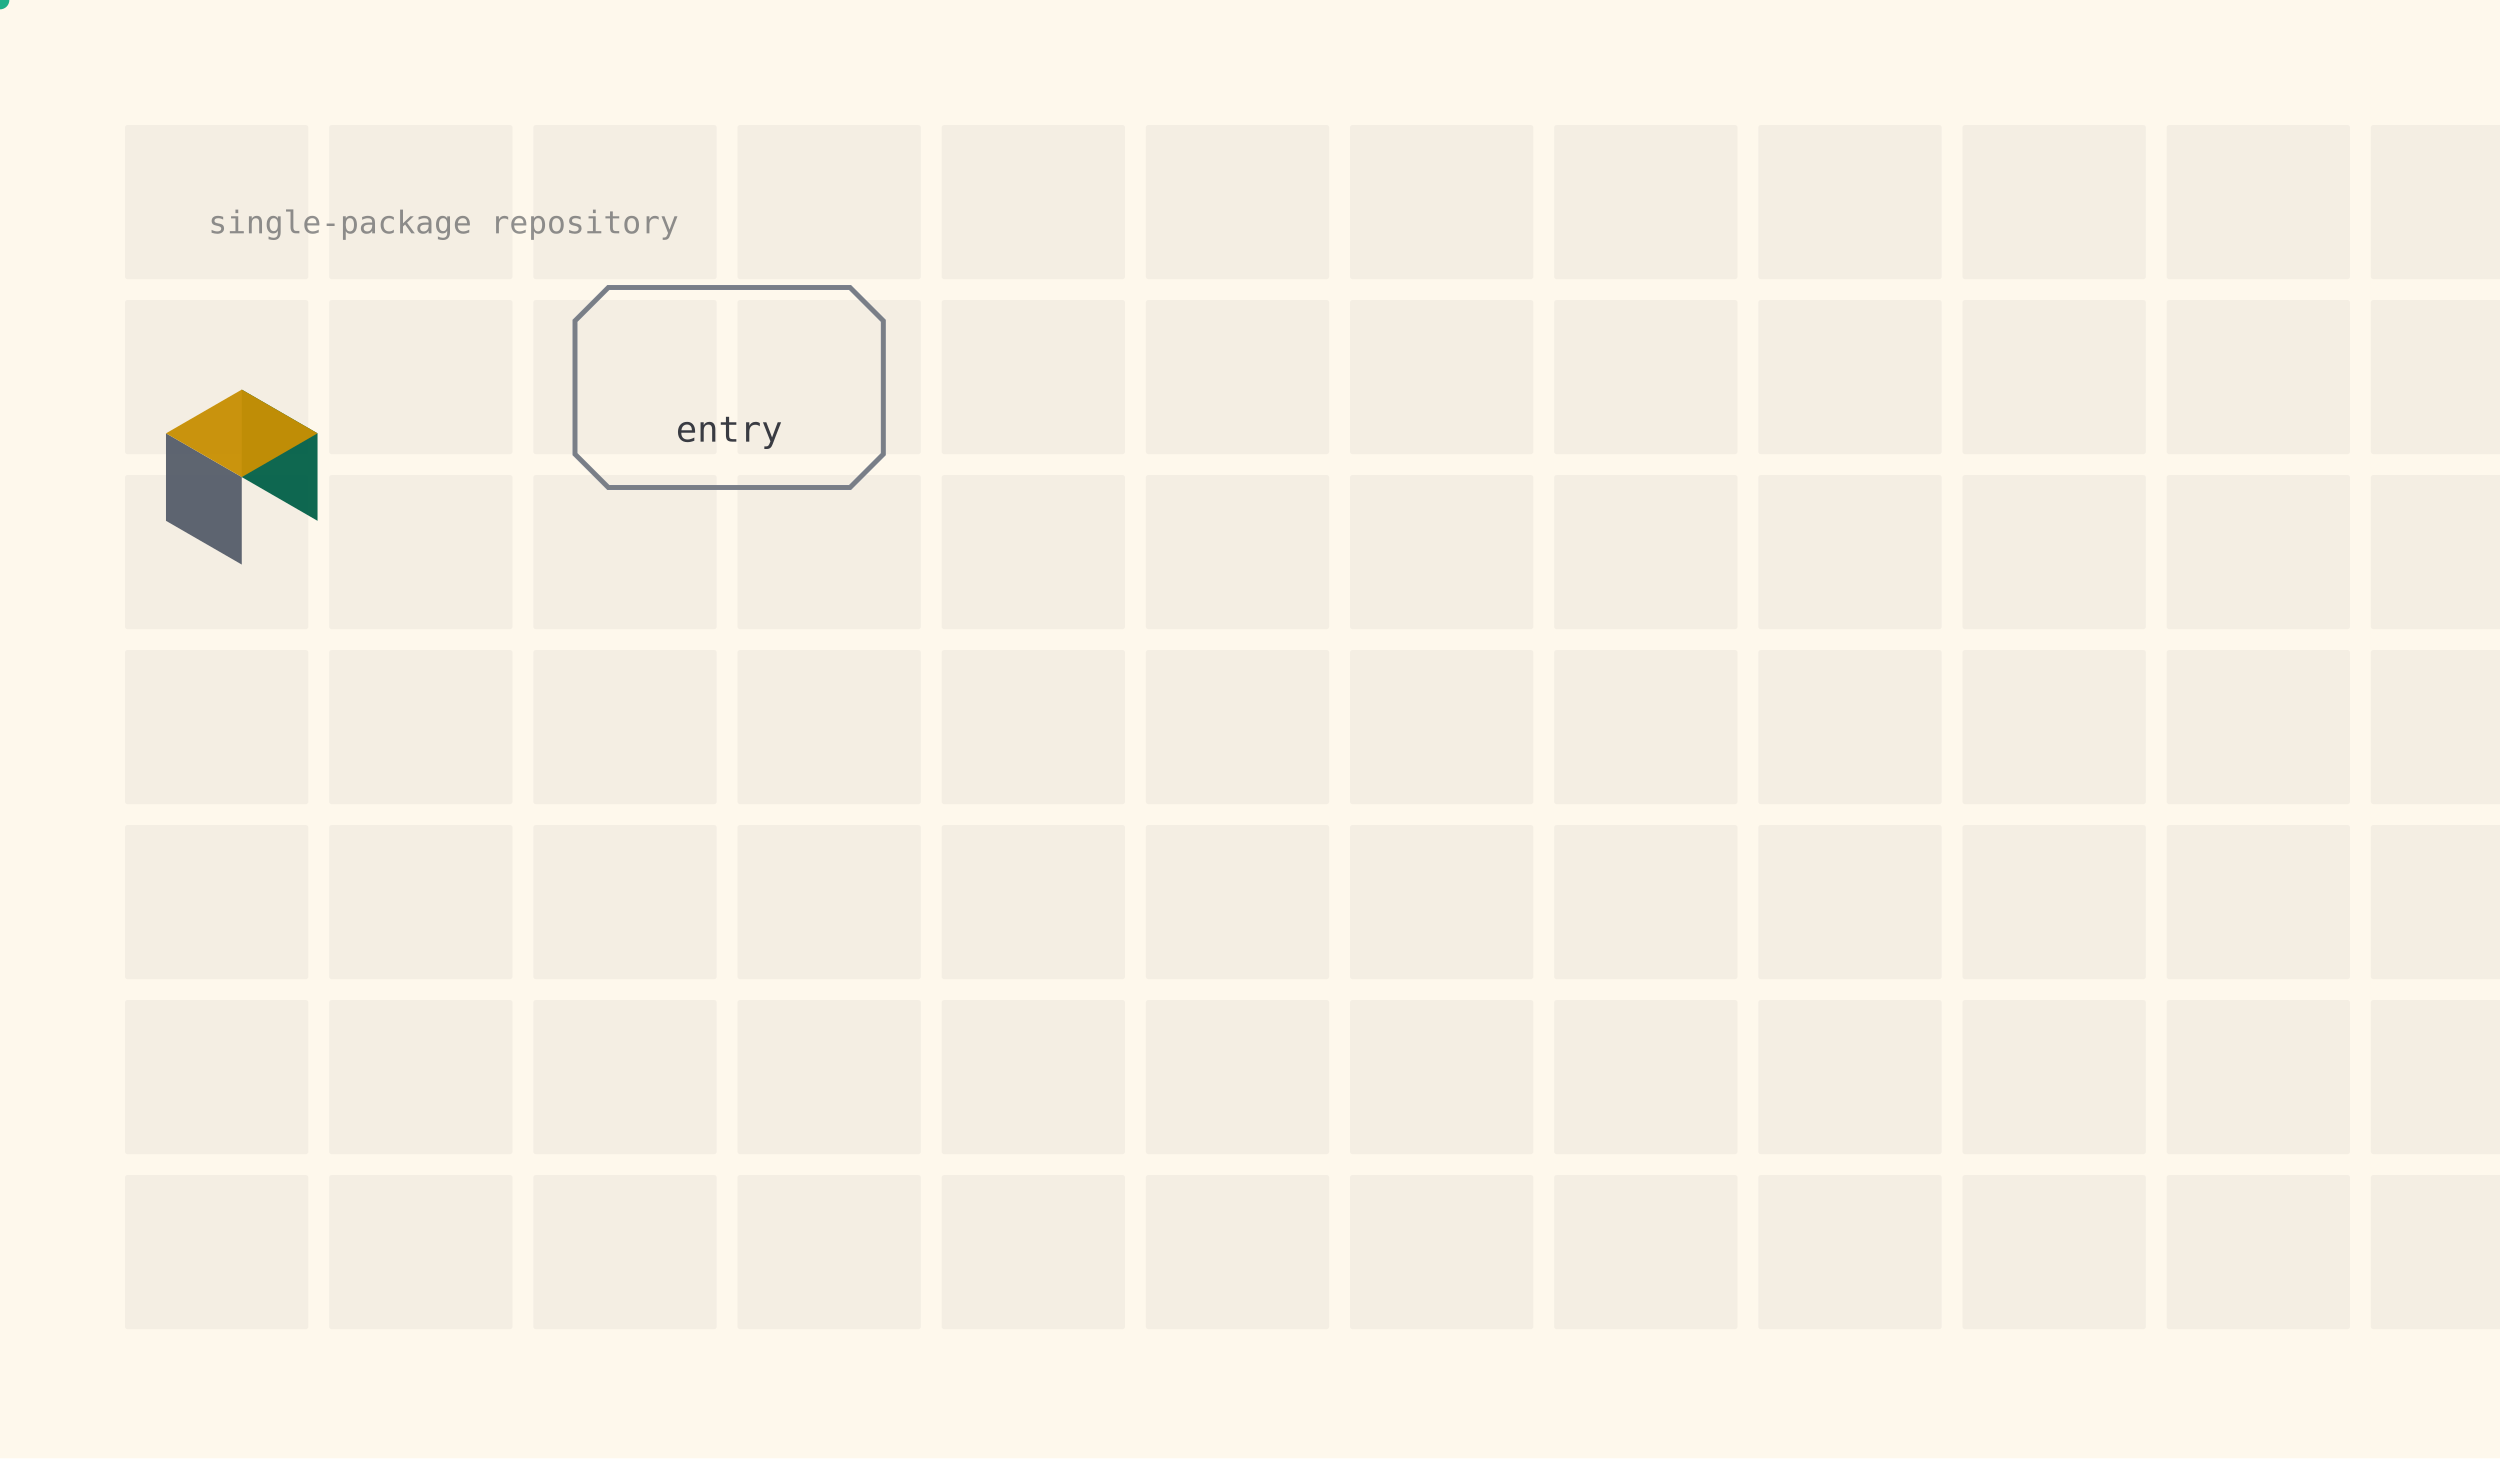
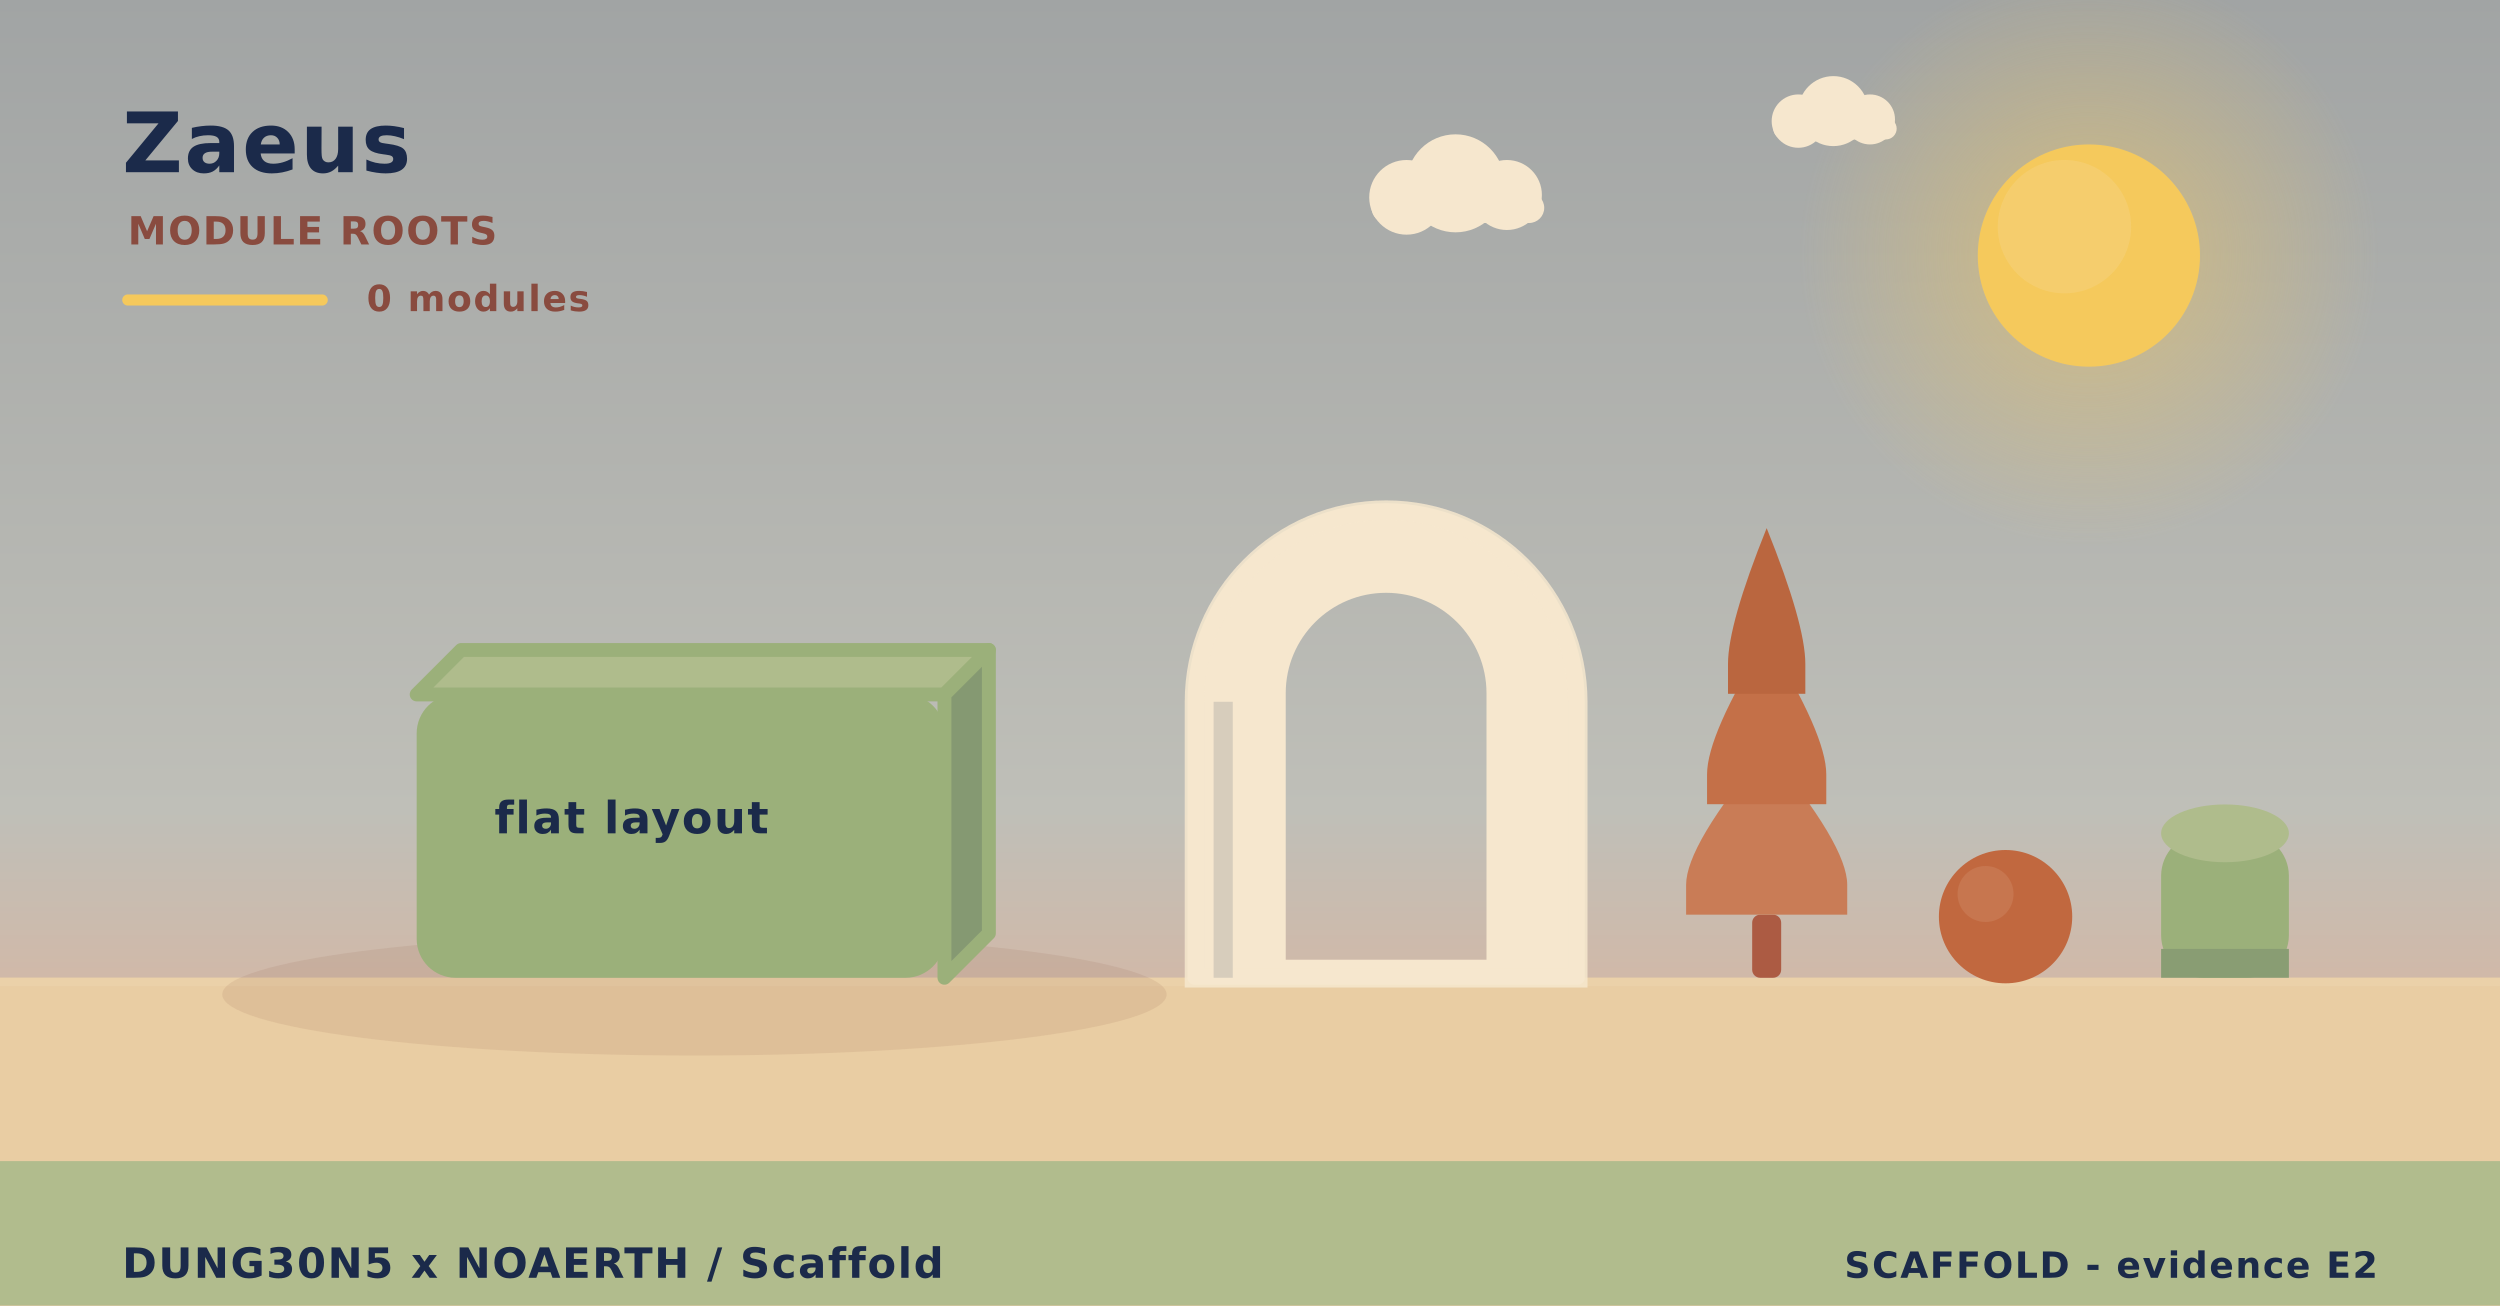
- <svg xmlns="http://www.w3.org/2000/svg" viewBox="0 0 1200 700" width="1200" height="700" role="img" aria-label="Zaeus architecture">
-   <rect width="1200" height="700" fill="#fef8ec" />
-   <defs>
-     <linearGradient id="ga" x1="0" y1="0" x2="1" y2="1">
-       <stop offset="0%" stop-color="#c78f02" />
-       <stop offset="100%" stop-color="#6e7788" />
-     </linearGradient>
-   </defs>
-   <rect x="60.00" y="60.00" width="88.00" height="74.00" rx="1.20" fill="#252831" opacity="0.05" />
-   <rect x="158.00" y="60.00" width="88.00" height="74.00" rx="1.20" fill="#252831" opacity="0.05" />
-   <rect x="256.00" y="60.00" width="88.00" height="74.00" rx="1.20" fill="#252831" opacity="0.05" />
-   <rect x="354.00" y="60.00" width="88.00" height="74.00" rx="1.20" fill="#252831" opacity="0.05" />
-   <rect x="452.00" y="60.00" width="88.00" height="74.00" rx="1.20" fill="#252831" opacity="0.05" />
-   <rect x="550.00" y="60.00" width="88.00" height="74.00" rx="1.20" fill="#252831" opacity="0.05" />
-   <rect x="648.00" y="60.00" width="88.00" height="74.00" rx="1.20" fill="#252831" opacity="0.05" />
-   <rect x="746.00" y="60.00" width="88.00" height="74.00" rx="1.20" fill="#252831" opacity="0.05" />
-   <rect x="844.00" y="60.00" width="88.00" height="74.00" rx="1.20" fill="#252831" opacity="0.05" />
-   <rect x="942.00" y="60.00" width="88.00" height="74.00" rx="1.20" fill="#252831" opacity="0.05" />
-   <rect x="1040.00" y="60.00" width="88.00" height="74.00" rx="1.20" fill="#252831" opacity="0.05" />
-   <rect x="1138.00" y="60.00" width="88.00" height="74.00" rx="1.20" fill="#252831" opacity="0.05" />
-   <rect x="60.00" y="144.00" width="88.00" height="74.00" rx="1.20" fill="#252831" opacity="0.05" />
-   <rect x="158.00" y="144.00" width="88.00" height="74.00" rx="1.20" fill="#252831" opacity="0.05" />
-   <rect x="256.00" y="144.00" width="88.00" height="74.00" rx="1.20" fill="#252831" opacity="0.05" />
-   <rect x="354.00" y="144.00" width="88.00" height="74.00" rx="1.20" fill="#252831" opacity="0.05" />
-   <rect x="452.00" y="144.00" width="88.00" height="74.00" rx="1.20" fill="#252831" opacity="0.05" />
-   <rect x="550.00" y="144.00" width="88.00" height="74.00" rx="1.20" fill="#252831" opacity="0.05" />
-   <rect x="648.00" y="144.00" width="88.00" height="74.00" rx="1.20" fill="#252831" opacity="0.05" />
-   <rect x="746.00" y="144.00" width="88.00" height="74.00" rx="1.20" fill="#252831" opacity="0.05" />
-   <rect x="844.00" y="144.00" width="88.00" height="74.00" rx="1.20" fill="#252831" opacity="0.05" />
-   <rect x="942.00" y="144.00" width="88.00" height="74.00" rx="1.20" fill="#252831" opacity="0.05" />
-   <rect x="1040.00" y="144.00" width="88.00" height="74.00" rx="1.20" fill="#252831" opacity="0.05" />
-   <rect x="1138.00" y="144.00" width="88.00" height="74.00" rx="1.20" fill="#252831" opacity="0.05" />
-   <rect x="60.00" y="228.00" width="88.00" height="74.00" rx="1.20" fill="#252831" opacity="0.05" />
-   <rect x="158.00" y="228.00" width="88.00" height="74.00" rx="1.20" fill="#252831" opacity="0.05" />
-   <rect x="256.00" y="228.00" width="88.00" height="74.00" rx="1.20" fill="#252831" opacity="0.05" />
-   <rect x="354.00" y="228.00" width="88.00" height="74.00" rx="1.20" fill="#252831" opacity="0.05" />
-   <rect x="452.00" y="228.00" width="88.00" height="74.00" rx="1.20" fill="#252831" opacity="0.05" />
-   <rect x="550.00" y="228.00" width="88.00" height="74.00" rx="1.20" fill="#252831" opacity="0.05" />
-   <rect x="648.00" y="228.00" width="88.00" height="74.00" rx="1.20" fill="#252831" opacity="0.05" />
-   <rect x="746.00" y="228.00" width="88.00" height="74.00" rx="1.20" fill="#252831" opacity="0.05" />
-   <rect x="844.00" y="228.00" width="88.00" height="74.00" rx="1.20" fill="#252831" opacity="0.05" />
-   <rect x="942.00" y="228.00" width="88.00" height="74.00" rx="1.20" fill="#252831" opacity="0.05" />
-   <rect x="1040.00" y="228.00" width="88.00" height="74.00" rx="1.20" fill="#252831" opacity="0.05" />
-   <rect x="1138.00" y="228.00" width="88.00" height="74.00" rx="1.20" fill="#252831" opacity="0.05" />
-   <rect x="60.00" y="312.00" width="88.00" height="74.00" rx="1.20" fill="#252831" opacity="0.05" />
-   <rect x="158.00" y="312.00" width="88.00" height="74.00" rx="1.20" fill="#252831" opacity="0.05" />
-   <rect x="256.00" y="312.00" width="88.00" height="74.00" rx="1.20" fill="#252831" opacity="0.05" />
-   <rect x="354.00" y="312.00" width="88.00" height="74.00" rx="1.20" fill="#252831" opacity="0.05" />
-   <rect x="452.00" y="312.00" width="88.00" height="74.00" rx="1.20" fill="#252831" opacity="0.05" />
-   <rect x="550.00" y="312.00" width="88.00" height="74.00" rx="1.20" fill="#252831" opacity="0.05" />
-   <rect x="648.00" y="312.00" width="88.00" height="74.00" rx="1.20" fill="#252831" opacity="0.05" />
-   <rect x="746.00" y="312.00" width="88.00" height="74.00" rx="1.20" fill="#252831" opacity="0.05" />
-   <rect x="844.00" y="312.00" width="88.00" height="74.00" rx="1.20" fill="#252831" opacity="0.05" />
-   <rect x="942.00" y="312.00" width="88.00" height="74.00" rx="1.20" fill="#252831" opacity="0.05" />
-   <rect x="1040.00" y="312.00" width="88.00" height="74.00" rx="1.20" fill="#252831" opacity="0.05" />
-   <rect x="1138.00" y="312.00" width="88.00" height="74.00" rx="1.20" fill="#252831" opacity="0.05" />
-   <rect x="60.00" y="396.00" width="88.00" height="74.00" rx="1.20" fill="#252831" opacity="0.05" />
-   <rect x="158.00" y="396.00" width="88.00" height="74.00" rx="1.20" fill="#252831" opacity="0.05" />
-   <rect x="256.00" y="396.00" width="88.00" height="74.00" rx="1.20" fill="#252831" opacity="0.05" />
-   <rect x="354.00" y="396.00" width="88.00" height="74.00" rx="1.20" fill="#252831" opacity="0.05" />
-   <rect x="452.00" y="396.00" width="88.00" height="74.00" rx="1.20" fill="#252831" opacity="0.05" />
-   <rect x="550.00" y="396.00" width="88.00" height="74.00" rx="1.20" fill="#252831" opacity="0.05" />
-   <rect x="648.00" y="396.00" width="88.00" height="74.00" rx="1.20" fill="#252831" opacity="0.05" />
-   <rect x="746.00" y="396.00" width="88.00" height="74.00" rx="1.20" fill="#252831" opacity="0.05" />
-   <rect x="844.00" y="396.00" width="88.00" height="74.00" rx="1.20" fill="#252831" opacity="0.05" />
-   <rect x="942.00" y="396.00" width="88.00" height="74.00" rx="1.20" fill="#252831" opacity="0.05" />
-   <rect x="1040.00" y="396.00" width="88.00" height="74.00" rx="1.20" fill="#252831" opacity="0.05" />
-   <rect x="1138.00" y="396.00" width="88.00" height="74.00" rx="1.20" fill="#252831" opacity="0.05" />
-   <rect x="60.00" y="480.00" width="88.00" height="74.00" rx="1.20" fill="#252831" opacity="0.05" />
-   <rect x="158.00" y="480.00" width="88.00" height="74.00" rx="1.20" fill="#252831" opacity="0.05" />
-   <rect x="256.00" y="480.00" width="88.00" height="74.00" rx="1.20" fill="#252831" opacity="0.05" />
-   <rect x="354.00" y="480.00" width="88.00" height="74.00" rx="1.20" fill="#252831" opacity="0.05" />
-   <rect x="452.00" y="480.00" width="88.00" height="74.00" rx="1.20" fill="#252831" opacity="0.05" />
-   <rect x="550.00" y="480.00" width="88.00" height="74.00" rx="1.20" fill="#252831" opacity="0.05" />
-   <rect x="648.00" y="480.00" width="88.00" height="74.00" rx="1.20" fill="#252831" opacity="0.05" />
-   <rect x="746.00" y="480.00" width="88.00" height="74.00" rx="1.20" fill="#252831" opacity="0.05" />
-   <rect x="844.00" y="480.00" width="88.00" height="74.00" rx="1.20" fill="#252831" opacity="0.05" />
-   <rect x="942.00" y="480.00" width="88.00" height="74.00" rx="1.20" fill="#252831" opacity="0.05" />
-   <rect x="1040.00" y="480.00" width="88.00" height="74.00" rx="1.20" fill="#252831" opacity="0.05" />
-   <rect x="1138.00" y="480.00" width="88.00" height="74.00" rx="1.20" fill="#252831" opacity="0.05" />
-   <rect x="60.00" y="564.00" width="88.00" height="74.00" rx="1.20" fill="#252831" opacity="0.05" />
-   <rect x="158.00" y="564.00" width="88.00" height="74.00" rx="1.20" fill="#252831" opacity="0.05" />
-   <rect x="256.00" y="564.00" width="88.00" height="74.00" rx="1.20" fill="#252831" opacity="0.05" />
-   <rect x="354.00" y="564.00" width="88.00" height="74.00" rx="1.20" fill="#252831" opacity="0.05" />
-   <rect x="452.00" y="564.00" width="88.00" height="74.00" rx="1.20" fill="#252831" opacity="0.05" />
-   <rect x="550.00" y="564.00" width="88.00" height="74.00" rx="1.20" fill="#252831" opacity="0.05" />
-   <rect x="648.00" y="564.00" width="88.00" height="74.00" rx="1.20" fill="#252831" opacity="0.05" />
-   <rect x="746.00" y="564.00" width="88.00" height="74.00" rx="1.20" fill="#252831" opacity="0.05" />
-   <rect x="844.00" y="564.00" width="88.00" height="74.00" rx="1.20" fill="#252831" opacity="0.05" />
-   <rect x="942.00" y="564.00" width="88.00" height="74.00" rx="1.20" fill="#252831" opacity="0.05" />
-   <rect x="1040.00" y="564.00" width="88.00" height="74.00" rx="1.20" fill="#252831" opacity="0.05" />
-   <rect x="1138.00" y="564.00" width="88.00" height="74.00" rx="1.20" fill="#252831" opacity="0.05" />
-   <path d="M292.00,138.00 H408.00 L424.00,154.00 V218.00 L408.00,234.00 H292.00 L276.00,218.00 V154.00 Z" fill="none" stroke="rgba(199,143,2,0.550)" stroke-width="1.80" opacity="0.90" />
-   <polygon points="116.05,229.00 152.42,250.00 152.42,208.00 116.05,187.00" fill="#036148" opacity="0.95" />
-   <polygon points="79.67,250.00 116.05,271.00 116.05,229.00 79.67,208.00" fill="#565d6a" opacity="0.95" />
-   <polygon points="116.05,187.00 152.42,208.00 116.05,229.00 79.67,208.00" fill="#c78f02" opacity="0.95" />
-   <text x="350" y="212" font-family="ui-monospace,Menlo,monospace" font-size="17" fill="rgba(37,40,49,0.900)" text-anchor="middle">entry</text>
+ <svg xmlns="http://www.w3.org/2000/svg" width="900" height="470" viewBox="0 0 900 470" role="img" aria-label="Zaeus - how it is built">
+   <linearGradient id="skya" x1="0" y1="0" x2="0" y2="1">
+     <stop offset="0" stop-color="#a1a4a4" />
+     <stop offset="0.62" stop-color="#bfbfb8" />
+     <stop offset="1" stop-color="#f3ad8a" />
+   </linearGradient>
+   <rect width="900" height="470" fill="url(#skya)" />
+   <radialGradient id="suna">
+     <stop offset="0.35" stop-color="#f5c95c" stop-opacity="0.34" />
+     <stop offset="1" stop-color="#f5c95c" stop-opacity="0" />
+   </radialGradient>
+   <circle cx="752" cy="92" r="104" fill="url(#suna)" />
+   <circle cx="752" cy="92" r="40" fill="#f5c95c" />
+   <circle cx="743.2" cy="81.6" r="24" fill="#f5d27e" opacity="0.5" />
  <g>
-     <path d="M292.00,138.00 H408.00 L424.00,154.00 V218.00 L408.00,234.00 H292.00 L276.00,218.00 V154.00 Z" fill="none" stroke="#6e7788" stroke-width="2.40" opacity="0.90" />
-     <animate attributeName="opacity" values="0.25;1.0;0.25" dur="18.3s" begin="0.0s" repeatCount="indefinite" />
+     <circle cx="524" cy="66" r="17.64" fill="#f6e7ce" />
+     <circle cx="506.36" cy="71.04" r="13.44" fill="#f6e7ce" />
+     <circle cx="542.48" cy="70.2" r="12.6" fill="#f6e7ce" />
+     <rect x="493.76" y="69.36" width="62.16" height="10.92" rx="5.46" fill="#f6e7ce" />
+     <animateTransform attributeName="transform" type="translate" values="0 0;24 0;0 0" dur="36s" begin="0s" repeatCount="indefinite" />
  </g>
-   <g opacity="0.9">
-     <circle cx="0.00" cy="0.00" r="4.50" fill="#05a77d" opacity="1.00" />
-     <animateTransform attributeName="transform" type="translate" values="350.00,184.00 350.00,184.00" dur="6.1s" begin="0.0s" repeatCount="indefinite" />
-     <animateTransform attributeName="transform" type="translate" values="350.00,184.00 350.00,184.00" dur="6.1s" begin="3.05s" repeatCount="indefinite" />
+   <g>
+     <circle cx="660" cy="40" r="12.6" fill="#f6e7ce" />
+     <circle cx="647.4" cy="43.6" r="9.6" fill="#f6e7ce" />
+     <circle cx="673.2" cy="43" r="9" fill="#f6e7ce" />
+     <rect x="638.4" y="42.4" width="44.4" height="7.8" rx="3.9" fill="#f6e7ce" />
+     <animateTransform attributeName="transform" type="translate" values="0 0;-18 0;0 0" dur="46s" begin="3s" repeatCount="indefinite" />
  </g>
-   <text x="100" y="112" font-family="ui-monospace,Menlo,monospace" font-size="15" fill="rgba(37,40,49,0.500)">single-package repository</text>
+   <rect x="0" y="352" width="900" height="118" fill="#e9cda3" />
+   <rect x="0" y="352" width="900" height="3" fill="#ebd1a9" />
+   <text x="44" y="62" font-family="Verdana,DejaVu Sans,sans-serif" font-size="30" font-weight="700" letter-spacing="0.6" fill="#1b2a4a" text-anchor="start">Zaeus</text>
+   <text x="46" y="88" font-family="Verdana,DejaVu Sans,sans-serif" font-size="14" font-weight="700" letter-spacing="0.6" fill="#894b3f" text-anchor="start">MODULE ROOTS</text>
+   <rect x="44" y="106" width="74" height="4" rx="2" fill="#f5c95c" />
+   <text x="132" y="112" font-family="Verdana,DejaVu Sans,sans-serif" font-size="13" font-weight="700" letter-spacing="0.6" fill="#894b3f" text-anchor="start">0 modules</text>
+   <ellipse cx="250" cy="358" rx="170" ry="22" fill="rgba(138,90,68,0.11)" />
+   <path d="M150,250 L340,250 L356,234 L166,234 Z" fill="#afbc8c" stroke="#9bb07a" stroke-width="5" stroke-linejoin="round" />
+   <path d="M340,250 L356,234 L356,336 L340,352 Z" fill="#859972" stroke="#9bb07a" stroke-width="5" stroke-linejoin="round" />
+   <rect x="150" y="250" width="190" height="102" rx="14" fill="#9bb07a" />
+   <text x="178" y="300" font-family="Verdana,DejaVu Sans,sans-serif" font-size="16" font-weight="700" letter-spacing="0.6" fill="#1b2a4a" text-anchor="start">flat layout</text>
+   <path d="M430,352 L430,252.64 A69,69 0 0 1 568,252.64 L568,352 Z M460.36,348 L460.36,249.55 A38.64,38.64 0 0 1 537.64,249.55 L537.64,348 Z" fill="#f6e7ce" fill-rule="evenodd" stroke="#f6e7ce" stroke-width="5" stroke-linejoin="round" />
+   <path d="M430,352 L430,252.64 A69,69 0 0 1 568,252.64 L568,352 Z" fill="none" stroke="#f6e7ce" stroke-width="7" stroke-linecap="round" opacity="0.85" />
+   <rect x="436.9" y="252.64" width="6.9" height="99.36" fill="#d7cdbc" />
+   <rect x="630.78" y="329.28" width="10.44" height="22.72" rx="2.9" fill="#ac5b43" />
+   <path d="M636,269.64 Q607,304.23 607,318.54 Q607,329.28 607,329.28 L665,329.28 Q665,329.28 665,318.54 Q665,304.23 636,269.64 Z" fill="#c97c56" />
+   <path d="M636,229.88 Q614.54,264.47 614.54,278.78 Q614.54,289.52 614.54,289.52 L657.46,289.52 Q657.46,289.52 657.46,278.78 Q657.46,264.47 636,229.88 Z" fill="#c47048" />
+   <path d="M636,190.12 Q622.08,224.71 622.08,239.02 Q622.08,249.76 622.08,249.76 L649.92,249.76 Q649.92,249.76 649.92,239.02 Q649.92,224.71 636,190.12 Z" fill="#ba663f" />
+   <circle cx="722" cy="330" r="24" fill="#c1683f" />
+   <circle cx="714.8" cy="321.84" r="10.08" fill="#cc815c" opacity="0.55" />
+   <rect x="778" y="300" width="46" height="52" rx="15.33" fill="#9bb07a" />
+   <ellipse cx="801" cy="300" rx="23" ry="10.4" fill="#afbc8c" />
+   <rect x="778" y="341.6" width="46" height="10.4" fill="#899d73" />
+   <rect x="0" y="418" width="900" height="52" rx="0" fill="#adbb8b" opacity="0.94" />
+   <text x="44" y="460" font-family="Verdana,DejaVu Sans,sans-serif" font-size="15" font-weight="700" letter-spacing="0.6" fill="#1b2a4a" text-anchor="start">DUNG30N5 x NOAERTH  /  Scaffold</text>
+   <text x="856" y="460" font-family="Verdana,DejaVu Sans,sans-serif" font-size="13" font-weight="700" letter-spacing="0.6" fill="#1b2a4a" text-anchor="end">SCAFFOLD  -  evidence E2</text>
</svg>
